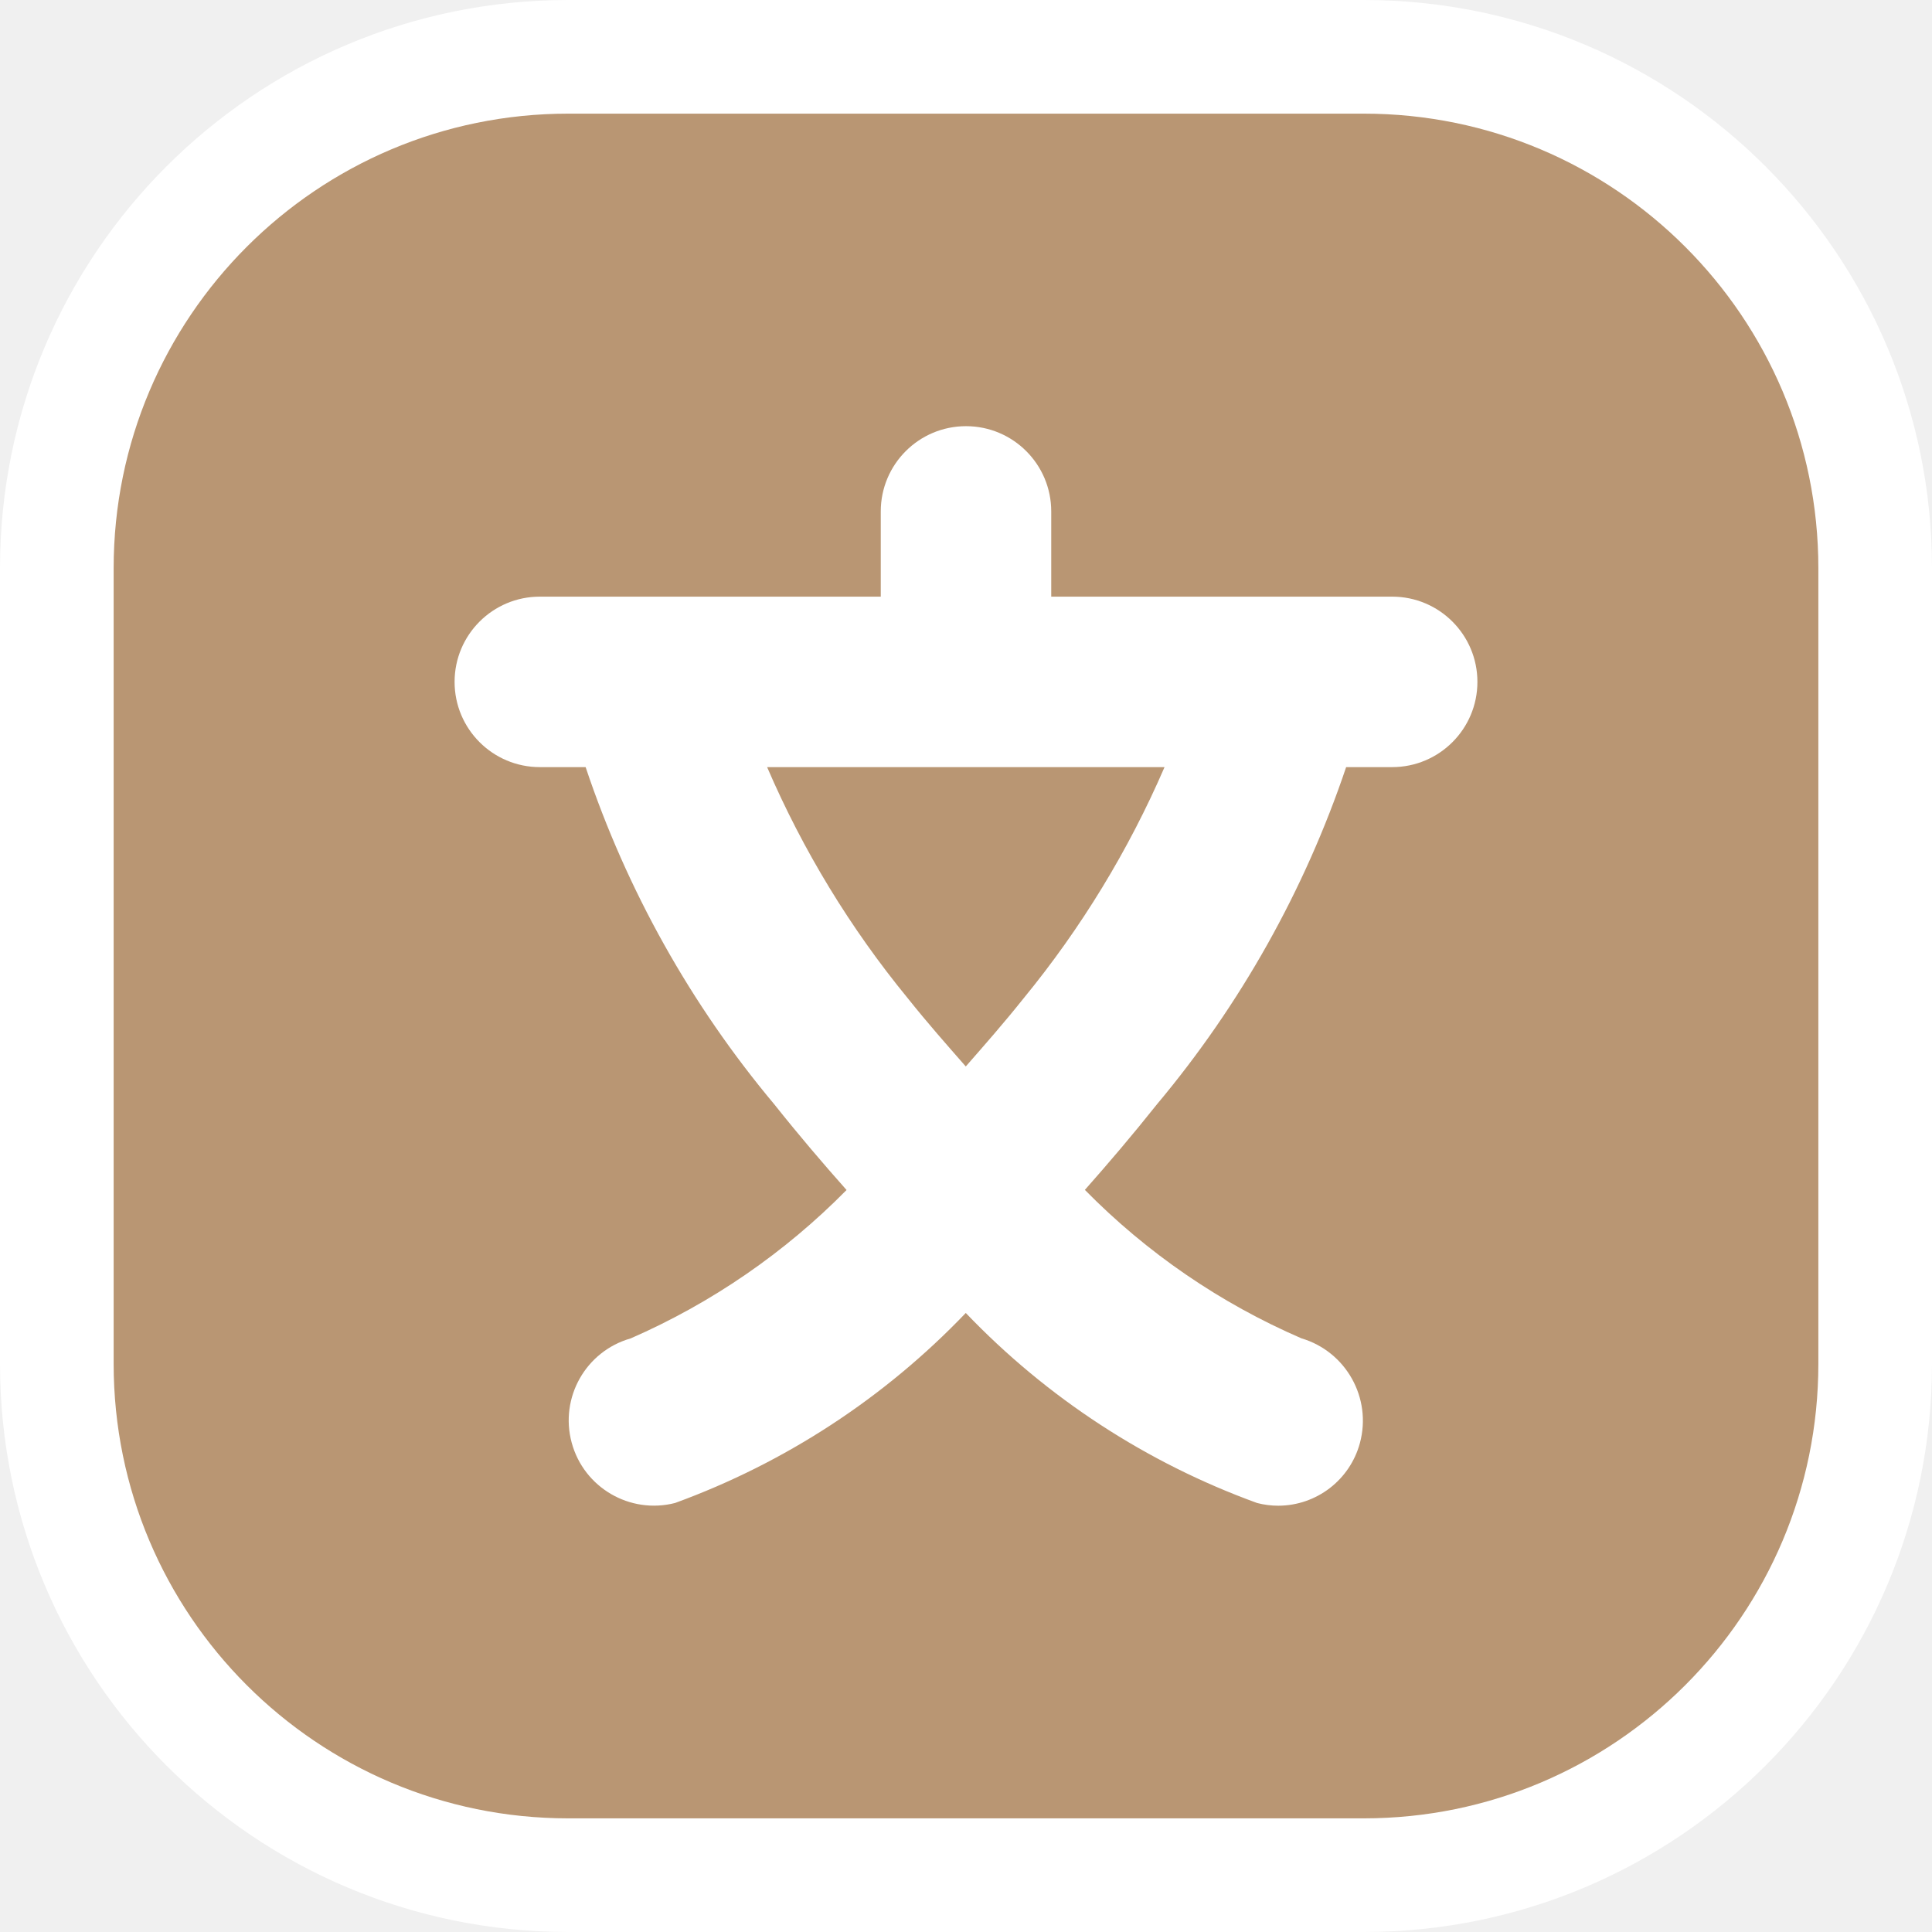
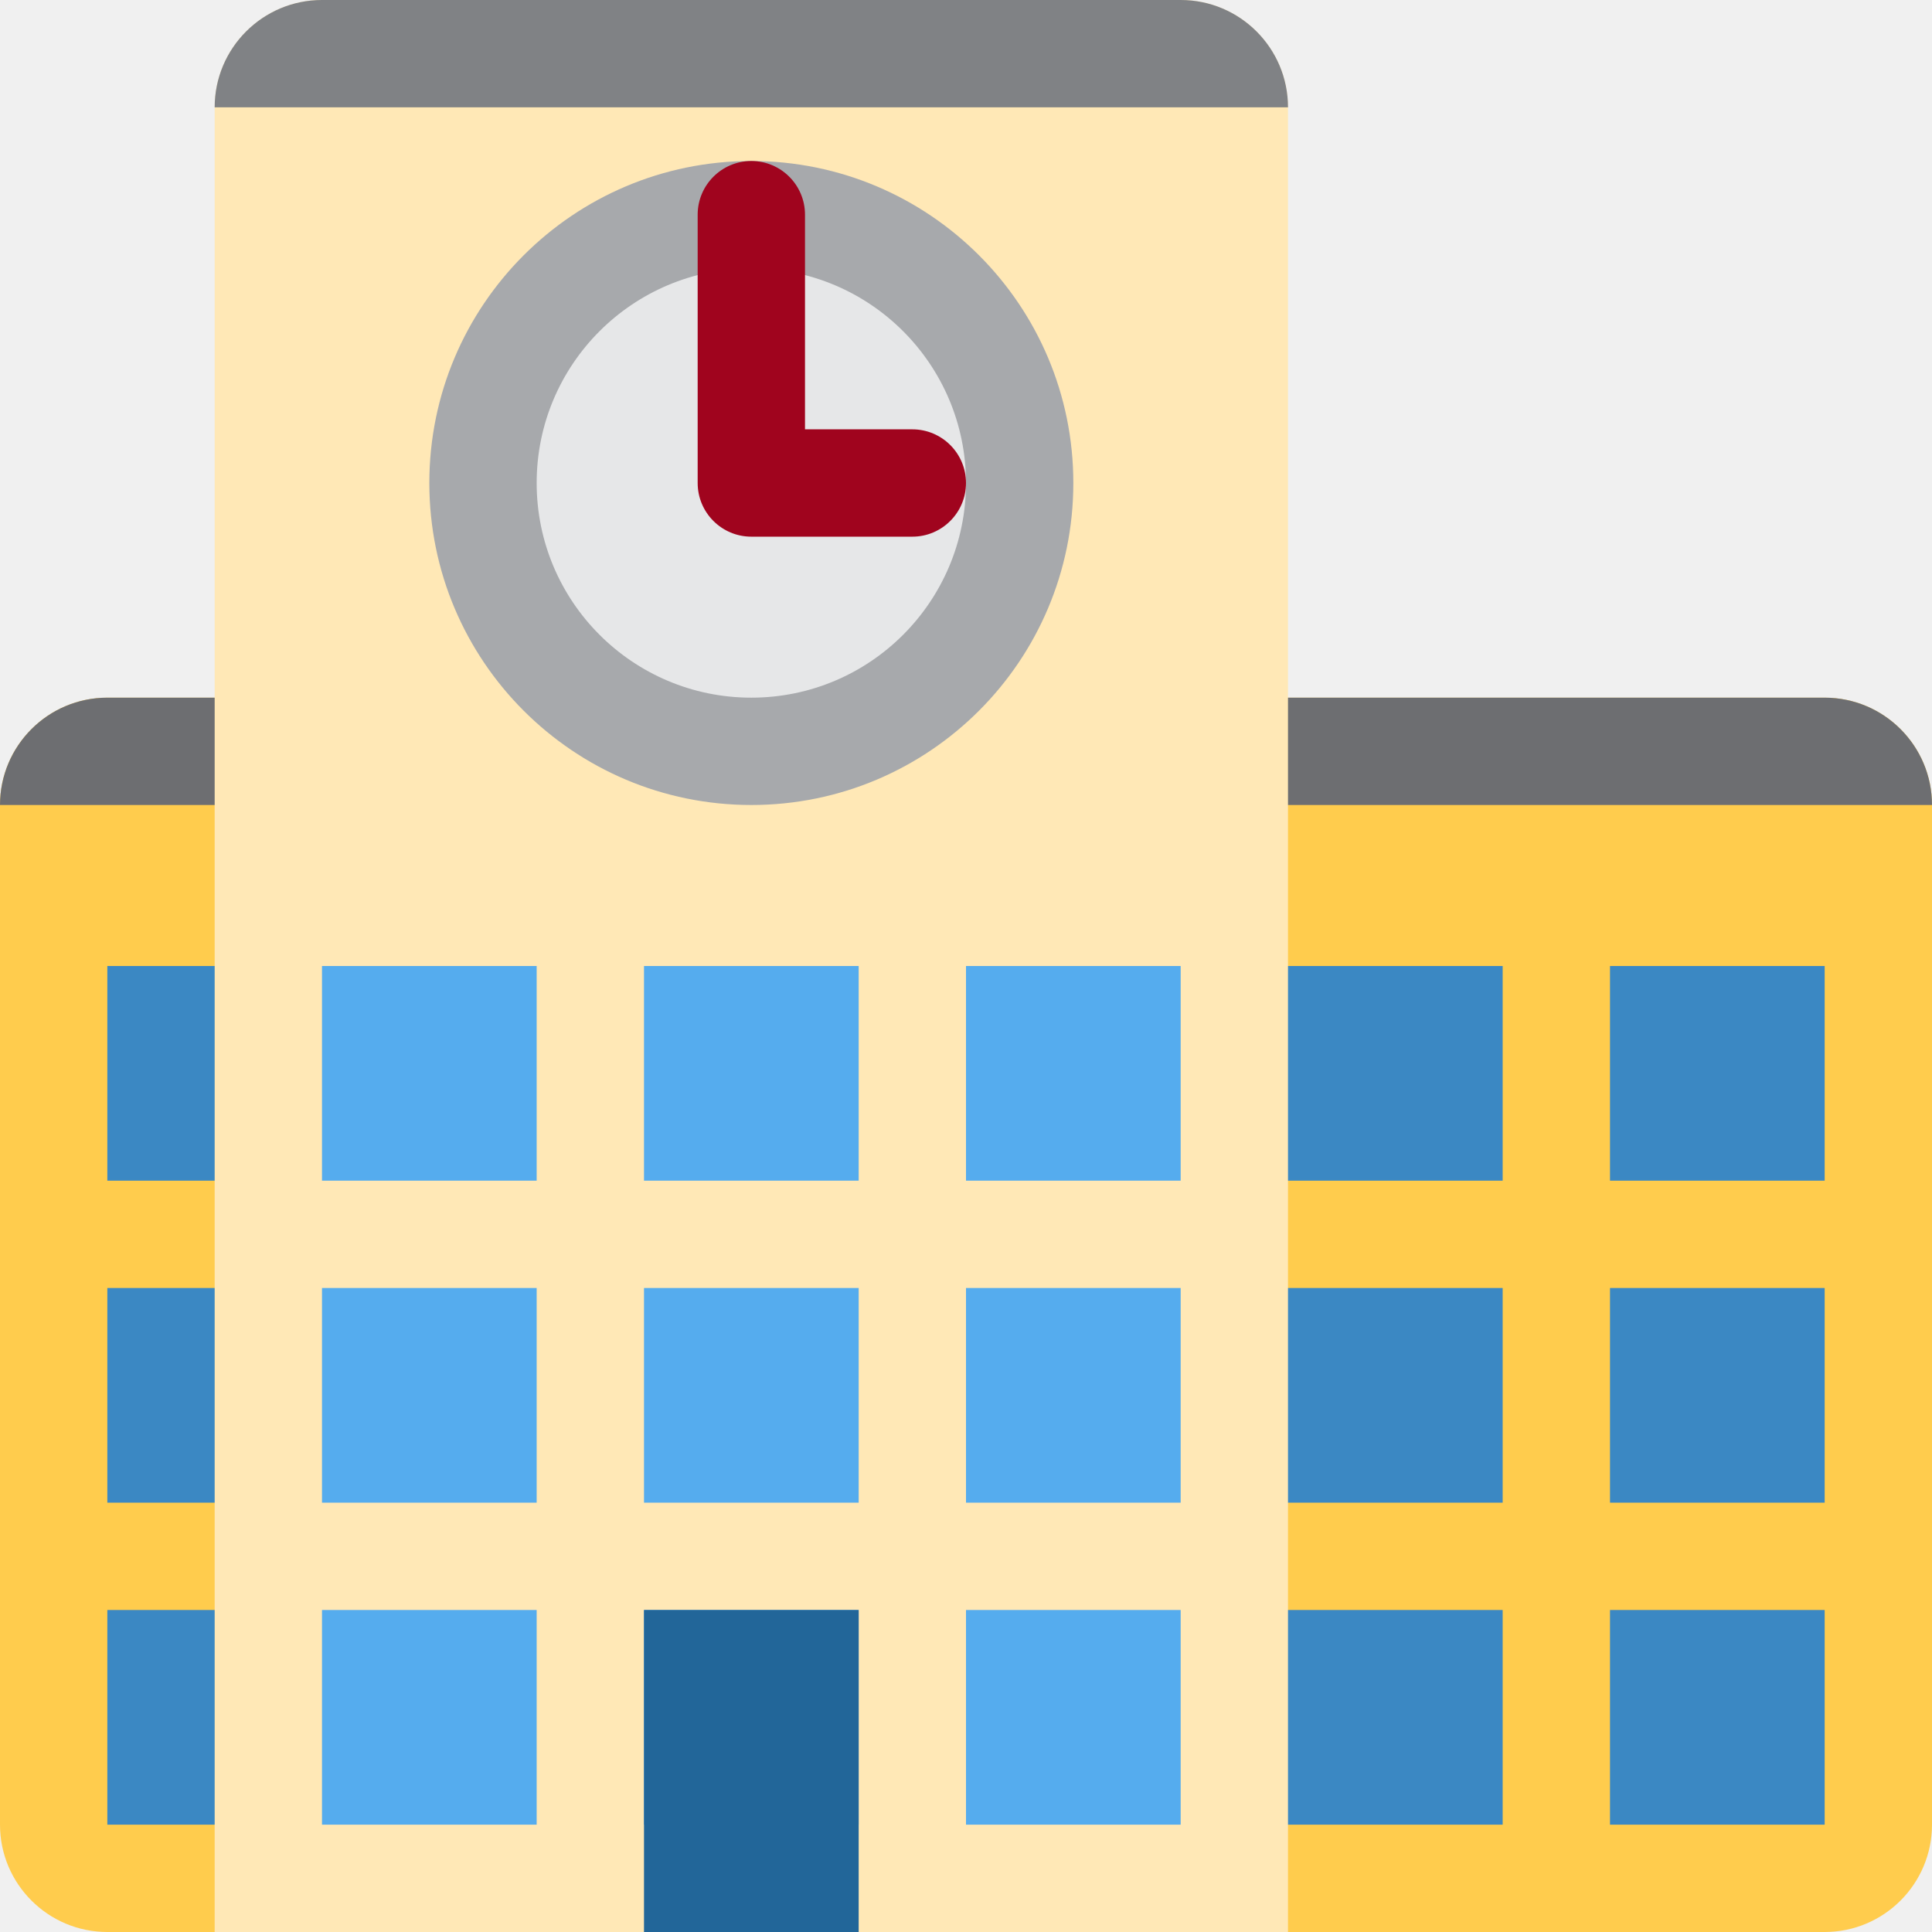
- <svg xmlns="http://www.w3.org/2000/svg" viewBox="0 0 17 17" height="17" width="17">
-   <rect fill="none" x="0" y="0" width="17" height="17" />
-   <rect x="1" y="1" rx="4" ry="4" width="15" height="15" stroke="#ffffff" style="stroke-linejoin:round;stroke-miterlimit:4;" fill="#ffffff" stroke-width="2" />
-   <rect x="1" y="1" width="15" height="15" rx="4" ry="4" fill="#b99673" />
-   <path fill="#ffffff" transform="translate(3 3)" d="M9.25,2.25h-3V1.5a.75.75,0,1,0-1.5,0v.75h-3a.75.75,0,0,0,0,1.5h.403a9.139,9.139,0,0,0,1.66,2.967c.218.274.429.521.636.754a6.09,6.09,0,0,1-1.9,1.306A.75.75,0,0,0,2.94,10.225,6.727,6.727,0,0,0,5.498,8.553,6.722,6.722,0,0,0,8.061,10.225a.736.736,0,0,0,.188.024.746.746,0,0,0,.717-.551.756.756,0,0,0-.515-.922,6.024,6.024,0,0,1-1.905-1.306c.207-.234.417-.48.635-.754A9.193,9.193,0,0,0,8.845,3.75H9.25a.75.75,0,0,0,0-1.5ZM6.008,5.783c-.177.222-.343.41-.51.601-.168-.192-.334-.379-.511-.601A8.514,8.514,0,0,1,3.75,3.75H7.247A8.574,8.574,0,0,1,6.008,5.783Z" />
+ <svg xmlns="http://www.w3.org/2000/svg" viewBox="0 0 36 36">
+   <path fill="#FFCC4D" d="M36 34c0 1.104-.896 2-2 2H2c-1.104 0-2-.896-2-2V15c0-1.104.896-2 2-2h32c1.104 0 2 .896 2 2v19z" />
+   <path fill="#6D6E71" d="M34 13H2c-1.104 0-2 .896-2 2h36c0-1.104-.896-2-2-2z" />
+   <path fill="#3B88C3" d="M2 24h32v4H2zm0-6h32v4H2zm0 12h32v4H2z" />
+   <path fill="#FFCC4D" d="M28 17h2v18h-2z" />
+   <path fill="#FFE8B6" d="M22 0H6C4.896 0 4 .896 4 2v34h20V2c0-1.104-.896-2-2-2z" />
+   <path fill="#808285" d="M22 0H6C4.896 0 4 .896 4 2h20c0-1.104-.896-2-2-2z" />
+   <path fill="#55ACEE" d="M6 18h16v4H6zm0 6h16v4H6zm0 6h16v4H6z" />
+   <path fill="#FFE8B6" d="M10 7h2v29h-2zm6 0h2v29h-2z" />
+   <path fill="#269" d="M12 30h4v6h-4z" />
+   <circle fill="#A7A9AC" cx="14" cy="9" r="6" />
+   <circle fill="#E6E7E8" cx="14" cy="9" r="4" />
+   <path fill="#A0041E" d="M17 10h-3c-.552 0-1-.448-1-1V4c0-.552.448-1 1-1s1 .448 1 1v4h2c.552 0 1 .448 1 1s-.448 1-1 1z" />
</svg>
